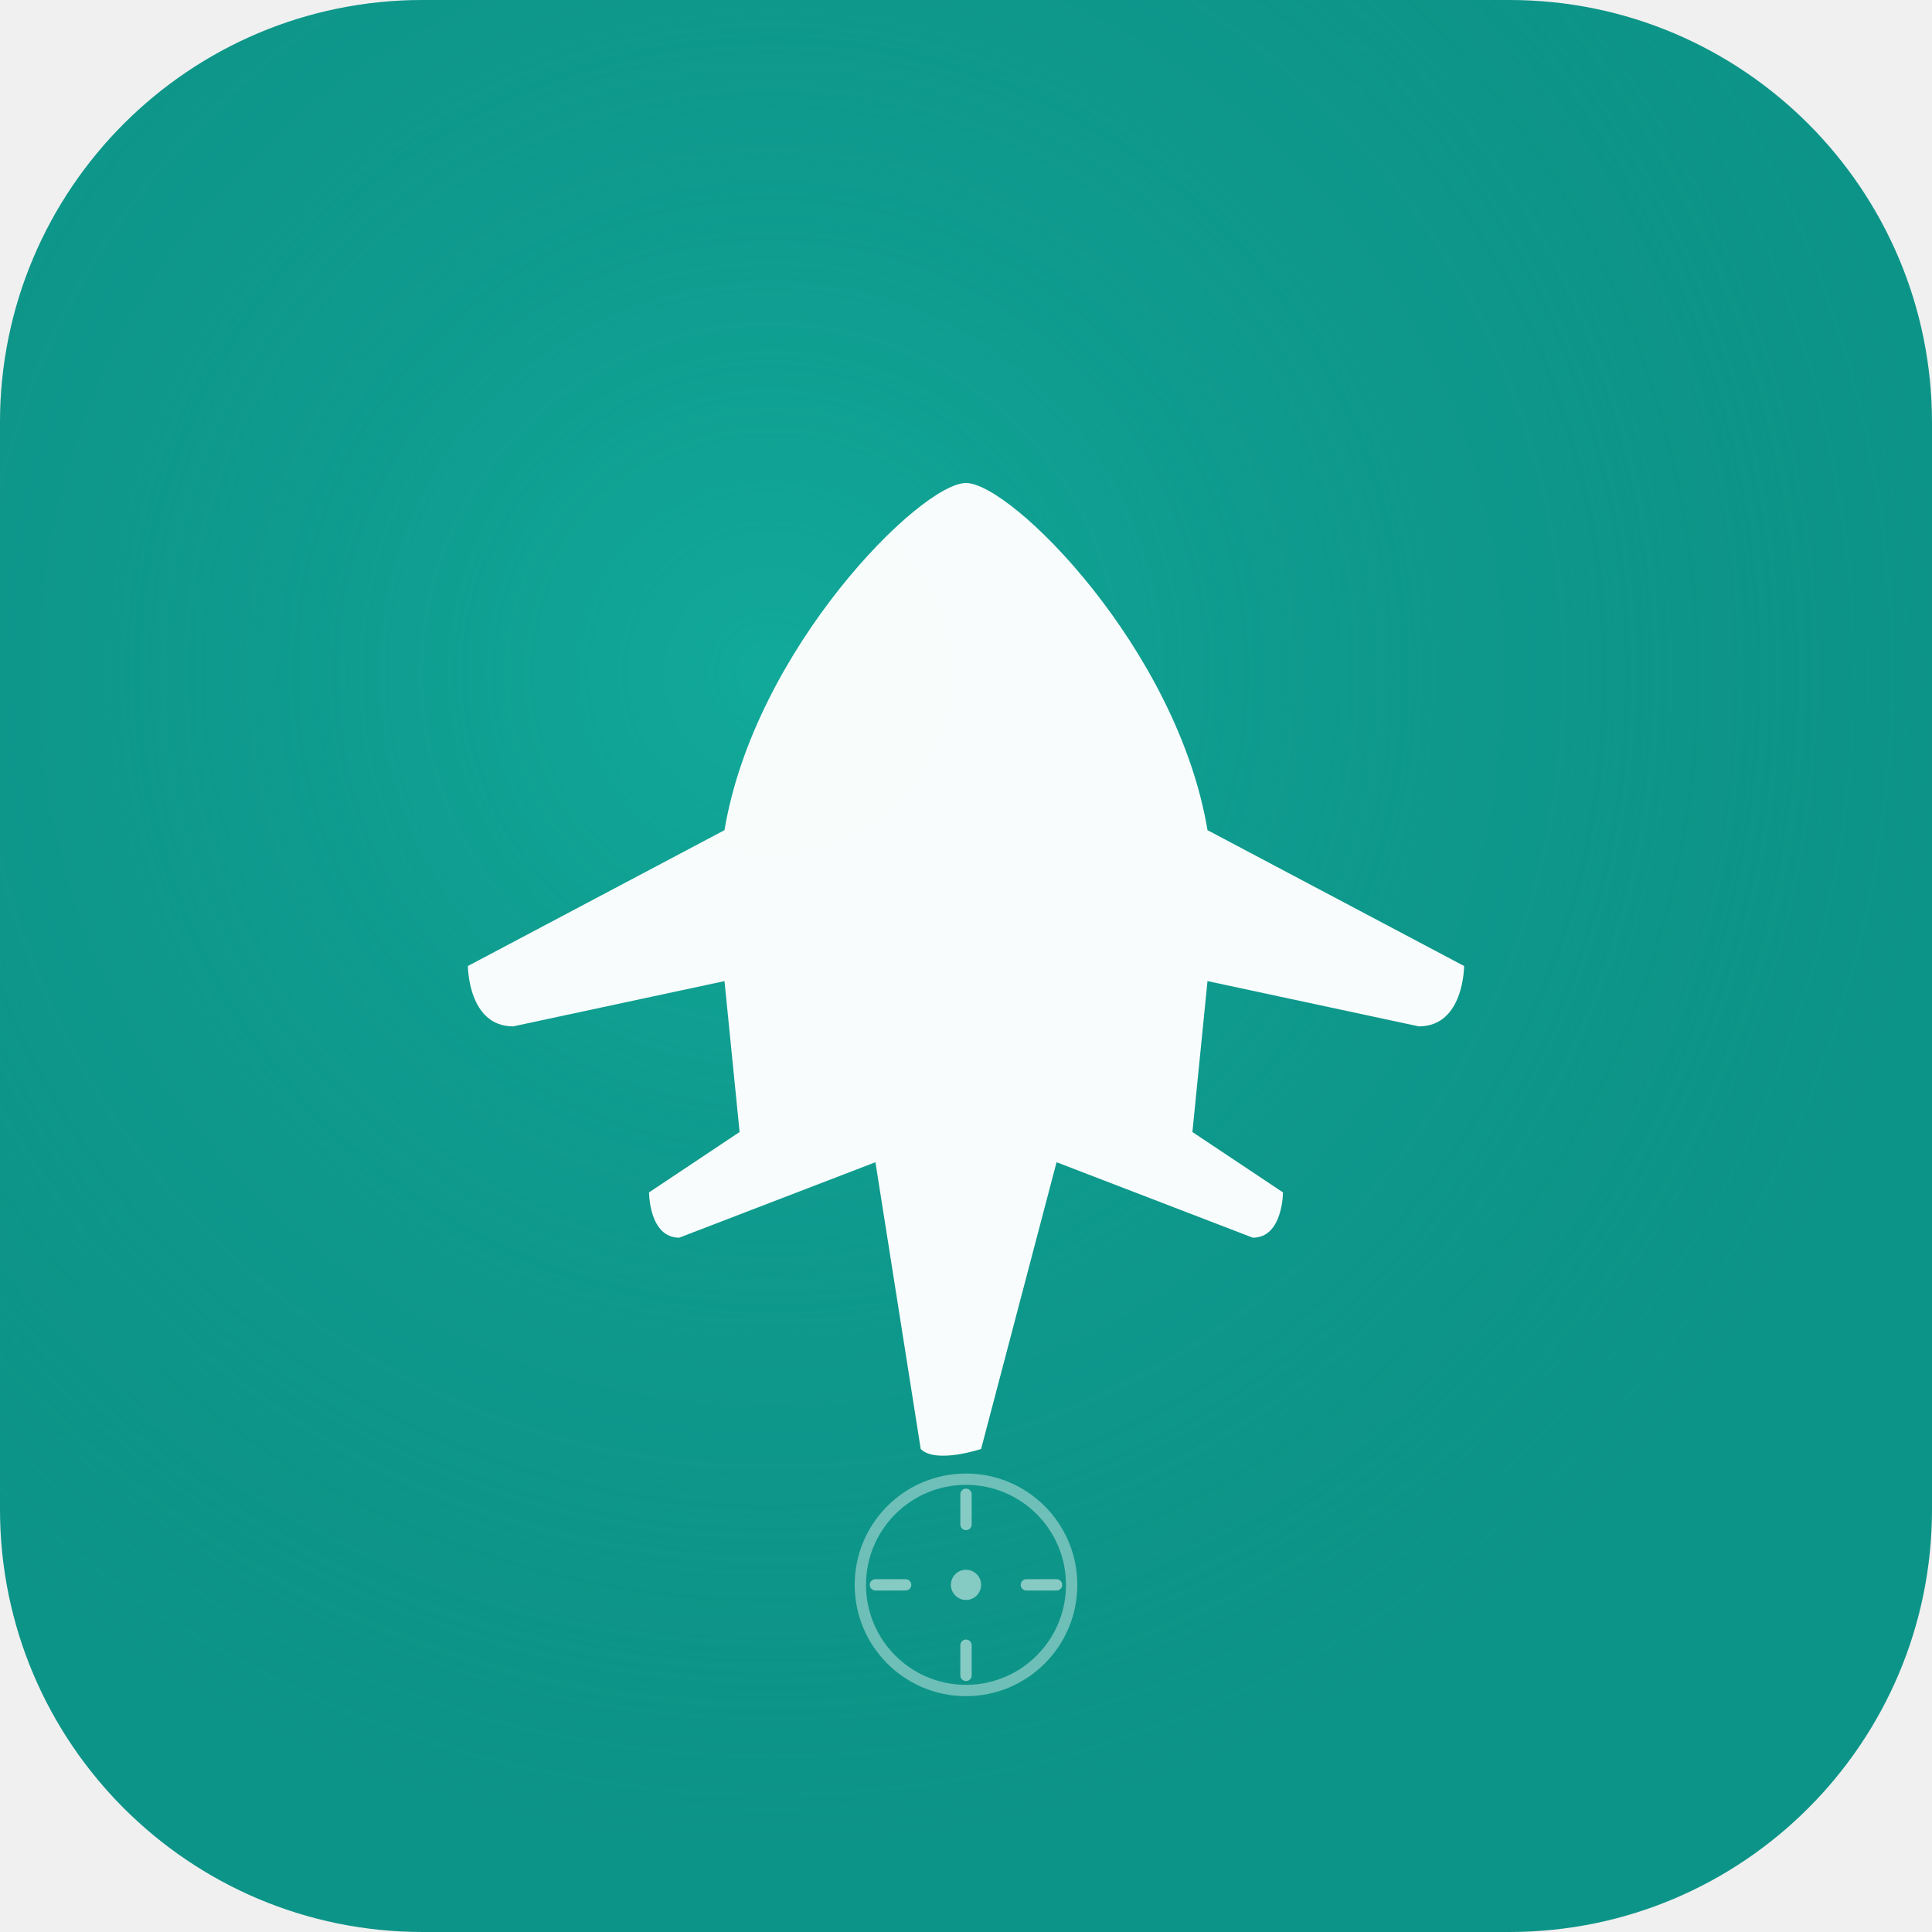
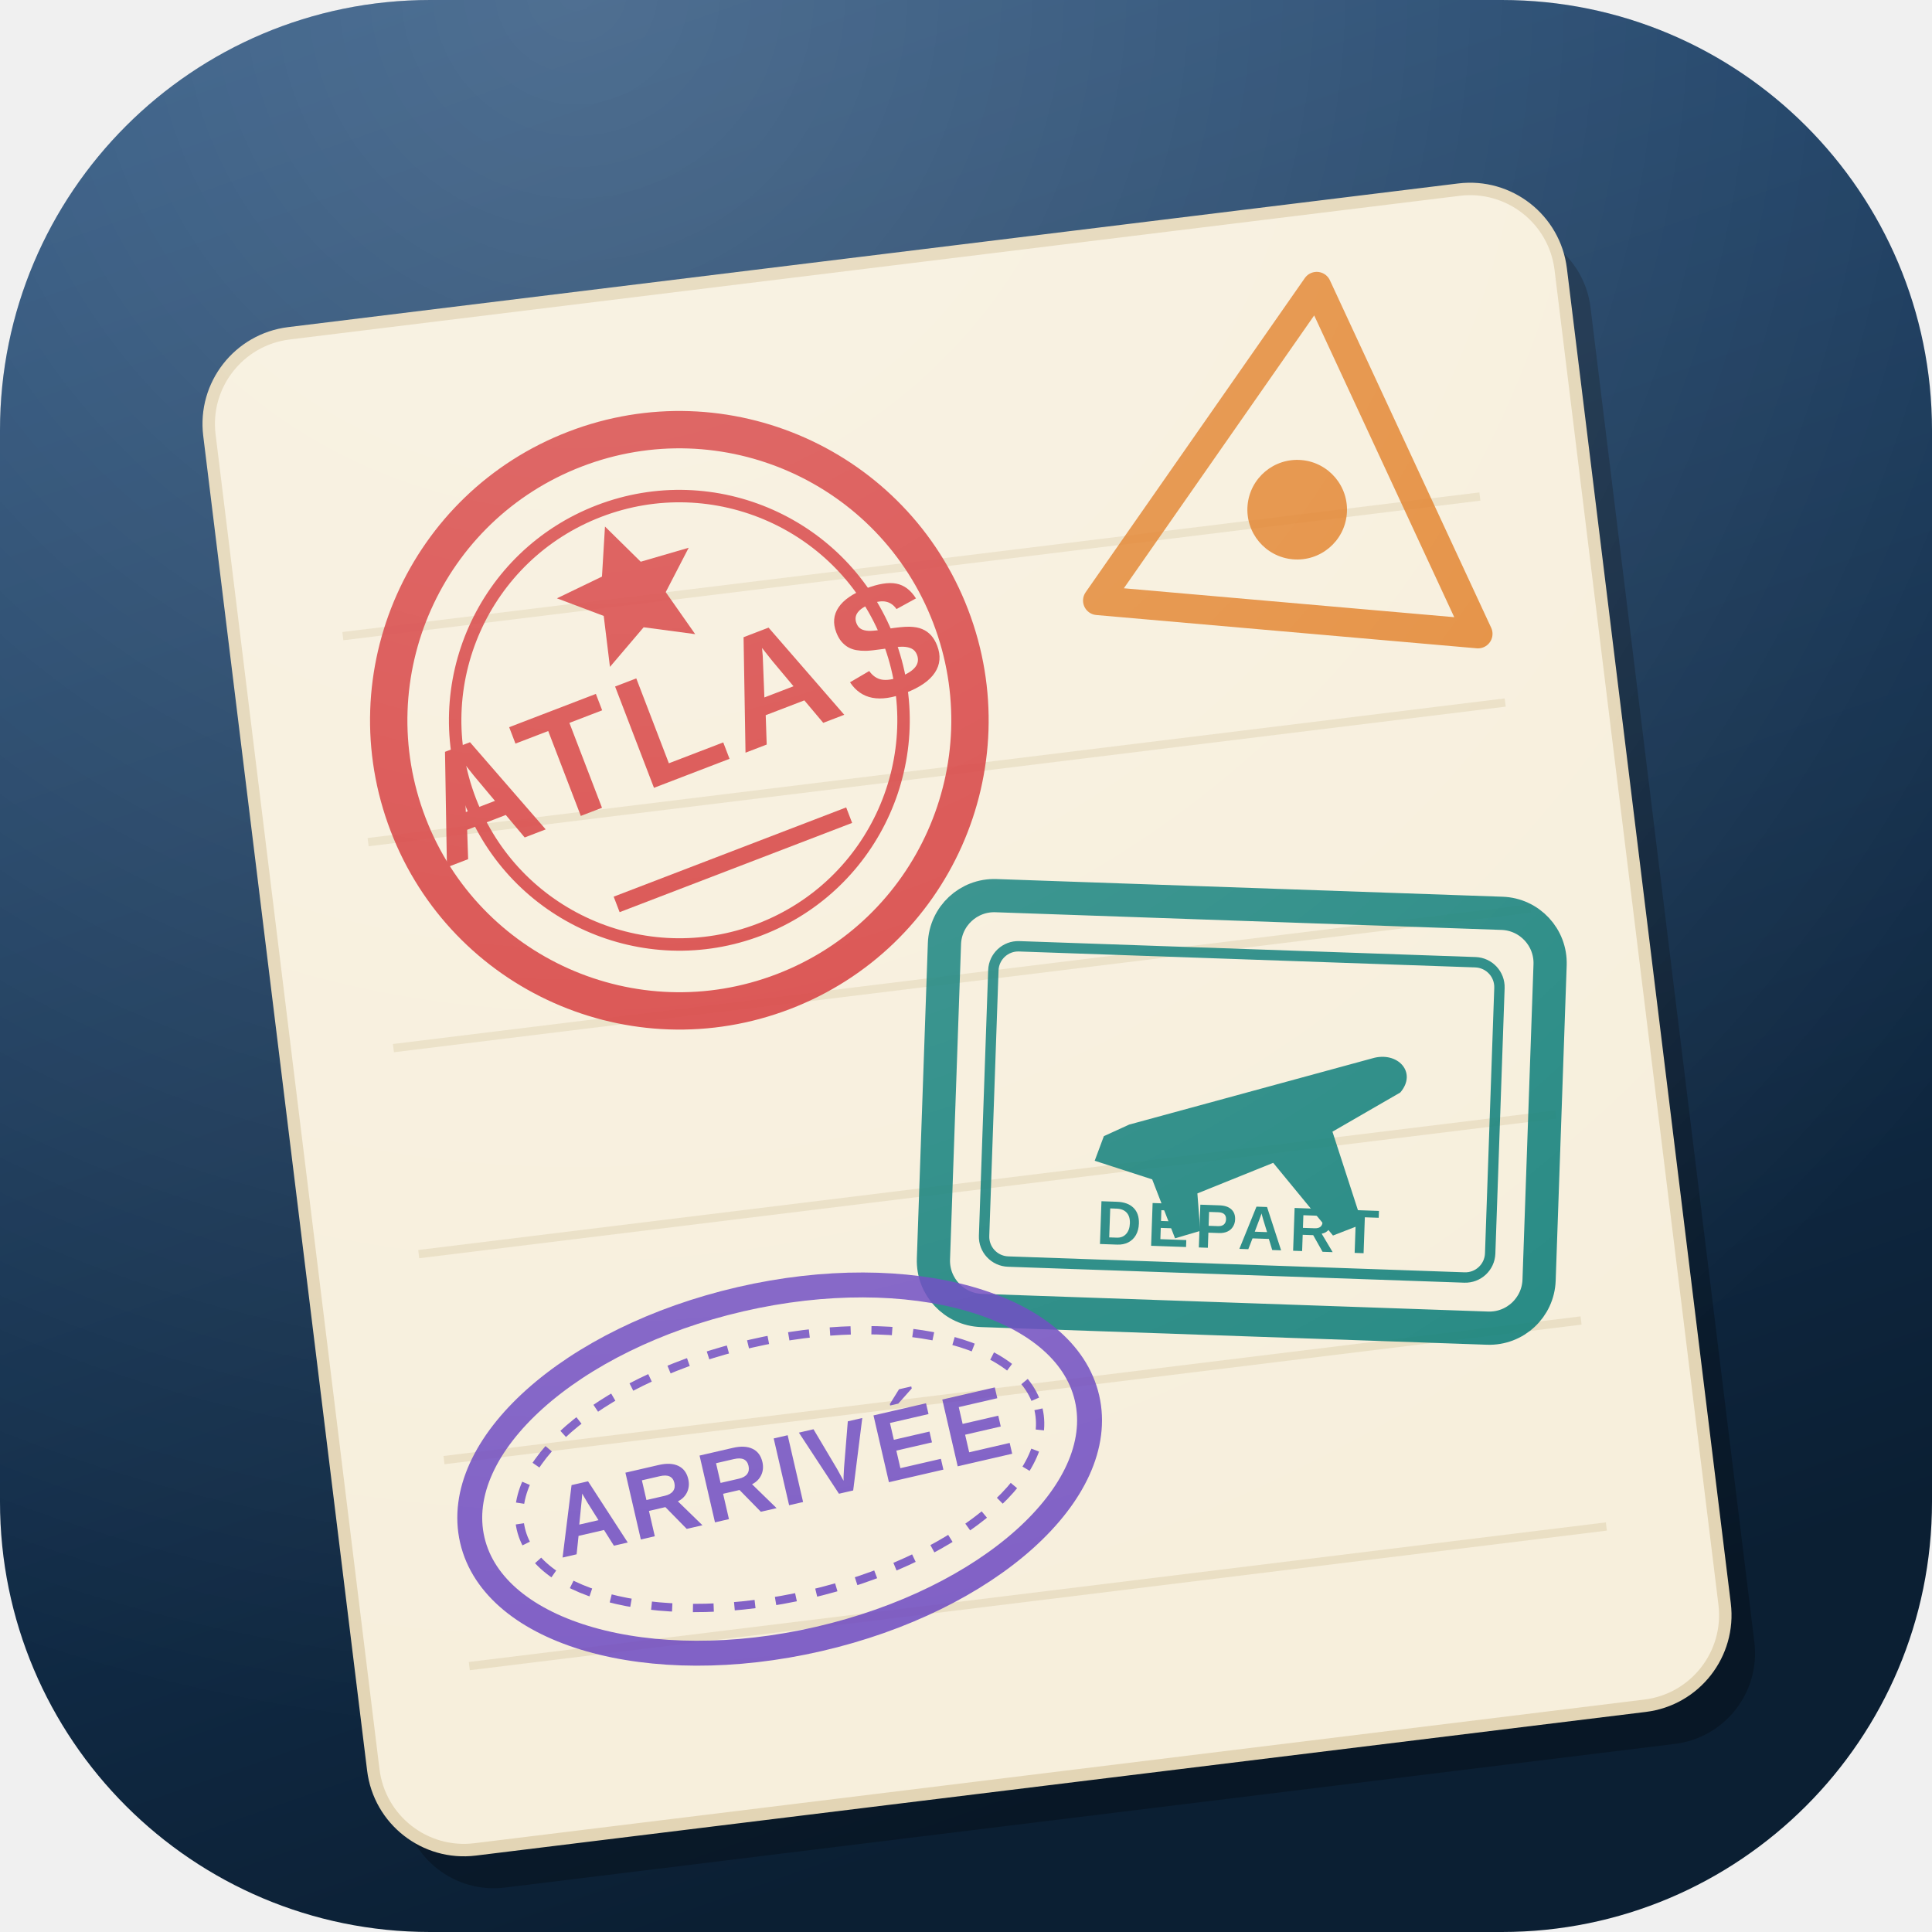
<svg xmlns="http://www.w3.org/2000/svg" viewBox="0 0 512 512">
-   <rect width="512" height="512" rx="112" fill="#0d9488" />
-   <radialGradient id="g" cx="40%" cy="35%" r="60%">
-     <stop offset="0%" stop-color="#14b8a6" stop-opacity=".6" />
-     <stop offset="100%" stop-color="#0d9488" stop-opacity="0" />
-   </radialGradient>
-   <rect width="512" height="512" rx="112" fill="url(#g)" />
-   <g fill="#fff" opacity=".97">
-     <path d="M256 128 C268 128 312 172 320 220 L388 256 C388 256 388 272 376 272 L320 260 L316 300 L340 316 C340 316 340 328 332 328 L280 308 L260 384 C260 384 248 388 244 384 L232 308 L180 328 C172 328 172 316 172 316 L196 300 L192 260 L136 272 C124 272 124 256 124 256 L192 220 C200 172 244 128 256 128Z" />
+   <defs>
+     <linearGradient id="bgI" x1="0" y1="0" x2="0.35" y2="1">
+       <stop offset="0" stop-color="#1f4b7a" />
+       <stop offset="1" stop-color="#0b1f33" />
+     </linearGradient>
+     <clipPath id="clI">
+       <rect width="512" height="512" rx="114" />
+     </clipPath>
+     <radialGradient id="glI" cx="0.3" cy="0" r="0.9">
+       <stop offset="0" stop-color="#fff" stop-opacity=".22" />
+       <stop offset="1" stop-color="#fff" stop-opacity="0" />
+     </radialGradient>
+   </defs>
+   <g clip-path="url(#clI)">
+     <rect width="512" height="512" fill="url(#bgI)" />
+     <g transform="translate(256 268) scale(1.1) rotate(-7) translate(-256 -268)">
+       <rect x="92" y="86" width="328" height="368" rx="22" fill="#000" opacity=".25" transform="translate(6 10)" />
+       <rect x="92" y="86" width="328" height="368" rx="22" fill="#f7efdc" />
+       <rect x="92" y="86" width="328" height="368" rx="22" fill="none" stroke="#e3d5b5" stroke-width="3" />
+       <path d="M118 160h276M118 210h276M118 260h276M118 310h276M118 360h276M118 410h276" stroke="#eadfc4" stroke-width="2" />
+       <g transform="rotate(-14 196 190)" opacity=".92">
+         <circle cx="196" cy="190" r="70" fill="none" stroke="#d63b3b" stroke-width="9" />
+         <circle cx="196" cy="190" r="54" fill="none" stroke="#d63b3b" stroke-width="3" />
+         <text x="196" y="203" text-anchor="middle" font-family="Nunito,Arial,sans-serif" font-weight="900" font-size="38" fill="#d63b3b" letter-spacing="2">ATLAS</text>
+         <path d="M196 140l5 11 12 1-9 8 3 12-11-6-11 6 3-12-9-8 12-1z" fill="#d63b3b" />
+         <path d="M166 226h60" stroke="#d63b3b" stroke-width="4" />
+       </g>
+       <g transform="rotate(9 318 300)" opacity=".9">
+         <rect x="246" y="250" width="146" height="100" rx="12" fill="none" stroke="#11807a" stroke-width="8" />
+         <rect x="258" y="262" width="122" height="76" rx="6" fill="none" stroke="#11807a" stroke-width="2.5" />
+         <path d="M292 304l58-18c6-2 11 3 7 8l-16 10 8 22-7 3-15-17-18 8 1 9-6 2-6-14-14-4 2-6z" fill="#11807a" />
+         <text x="319" y="333" text-anchor="middle" font-family="Nunito,Arial,sans-serif" font-weight="800" font-size="15" fill="#11807a" letter-spacing="1.5">DÉPART</text>
+       </g>
+       <g transform="rotate(-6 198 372)" opacity=".85">
+         <ellipse cx="198" cy="372" rx="76" ry="42" fill="none" stroke="#6b46c1" stroke-width="6" />
+         <ellipse cx="198" cy="372" rx="64" ry="31" fill="none" stroke="#6b46c1" stroke-width="2" stroke-dasharray="5 5" />
+         <text x="198" y="381" text-anchor="middle" font-family="Nunito,Arial,sans-serif" font-weight="900" font-size="24" fill="#6b46c1" letter-spacing="1">ARRIVÉE</text>
+       </g>
+       <g transform="rotate(12 352 148)" opacity=".85">
+         <path d="M352 104l46 80h-92z" fill="none" stroke="#e07a1f" stroke-width="7" stroke-linejoin="round" />
+         <circle cx="352" cy="158" r="12" fill="#e07a1f" />
+       </g>
+     </g>
+     <rect width="512" height="512" fill="url(#glI)" />
  </g>
-   <circle cx="256" cy="420" r="28" fill="none" stroke="#fff" stroke-width="3" opacity=".4" />
-   <line x1="256" y1="396" x2="256" y2="404" stroke="#fff" stroke-width="3" stroke-linecap="round" opacity=".5" />
-   <line x1="256" y1="436" x2="256" y2="444" stroke="#fff" stroke-width="3" stroke-linecap="round" opacity=".5" />
-   <line x1="232" y1="420" x2="240" y2="420" stroke="#fff" stroke-width="3" stroke-linecap="round" opacity=".5" />
-   <line x1="272" y1="420" x2="280" y2="420" stroke="#fff" stroke-width="3" stroke-linecap="round" opacity=".5" />
-   <circle cx="256" cy="420" r="4" fill="#fff" opacity=".5" />
</svg>
